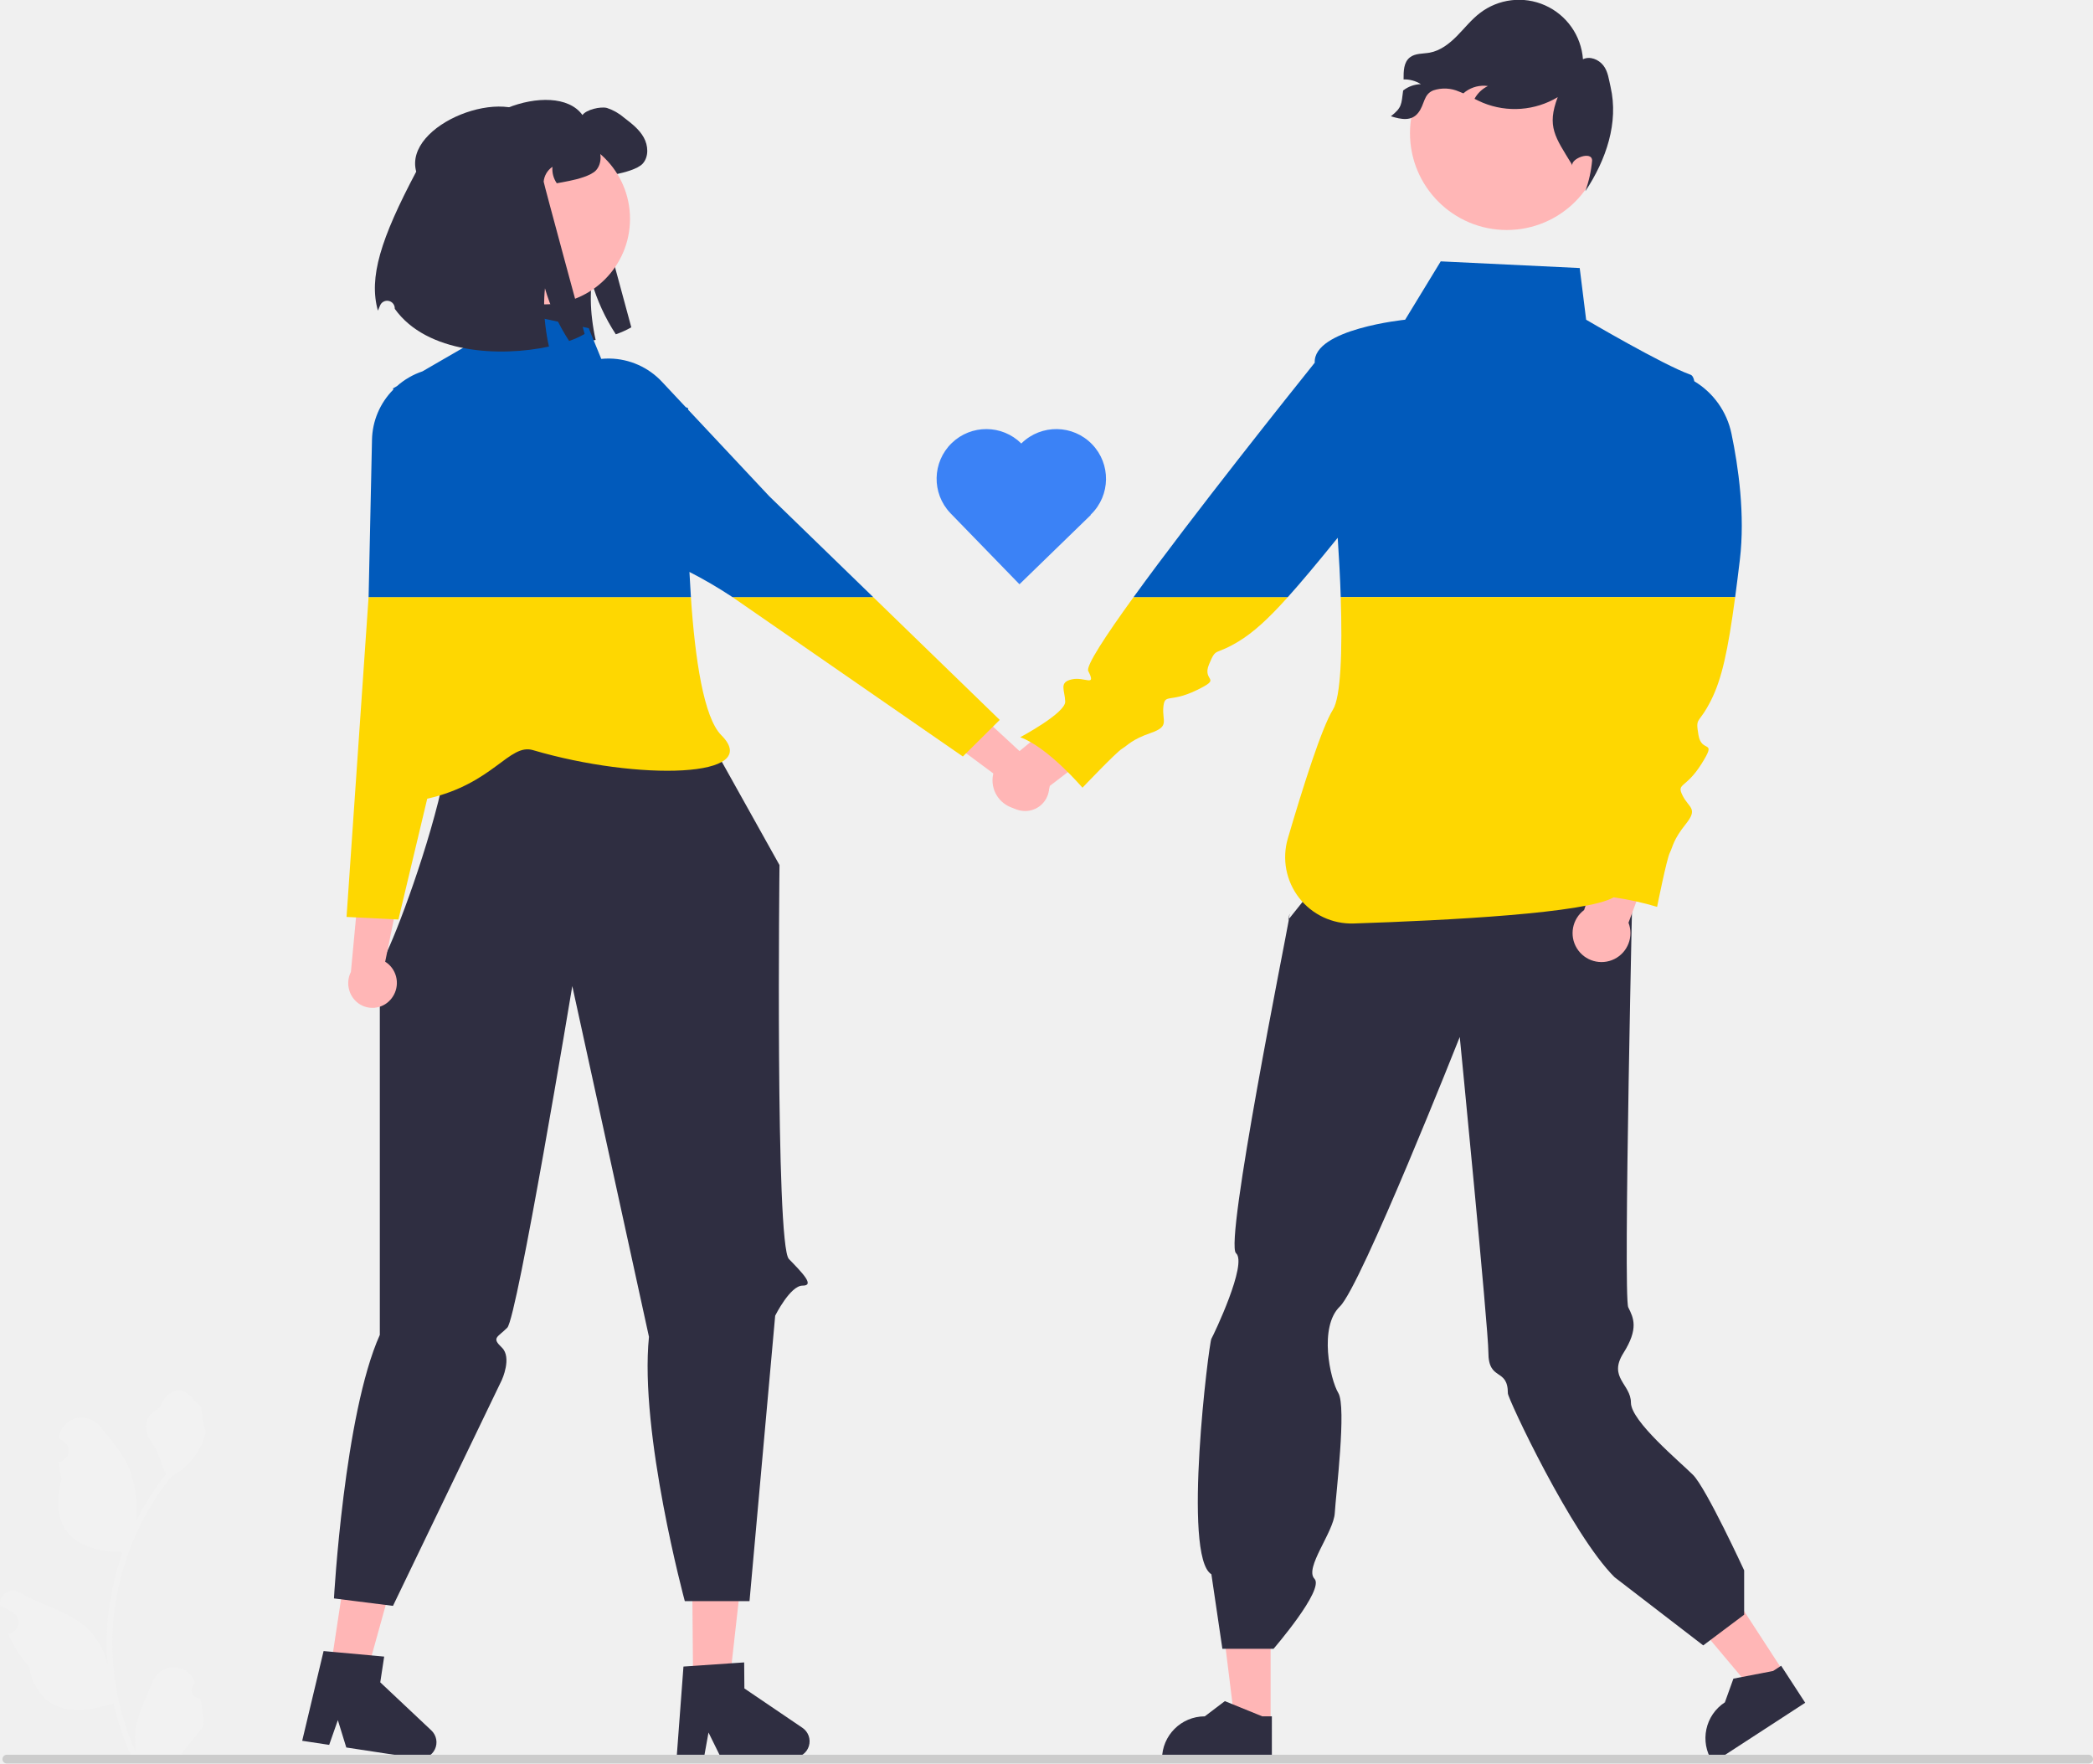
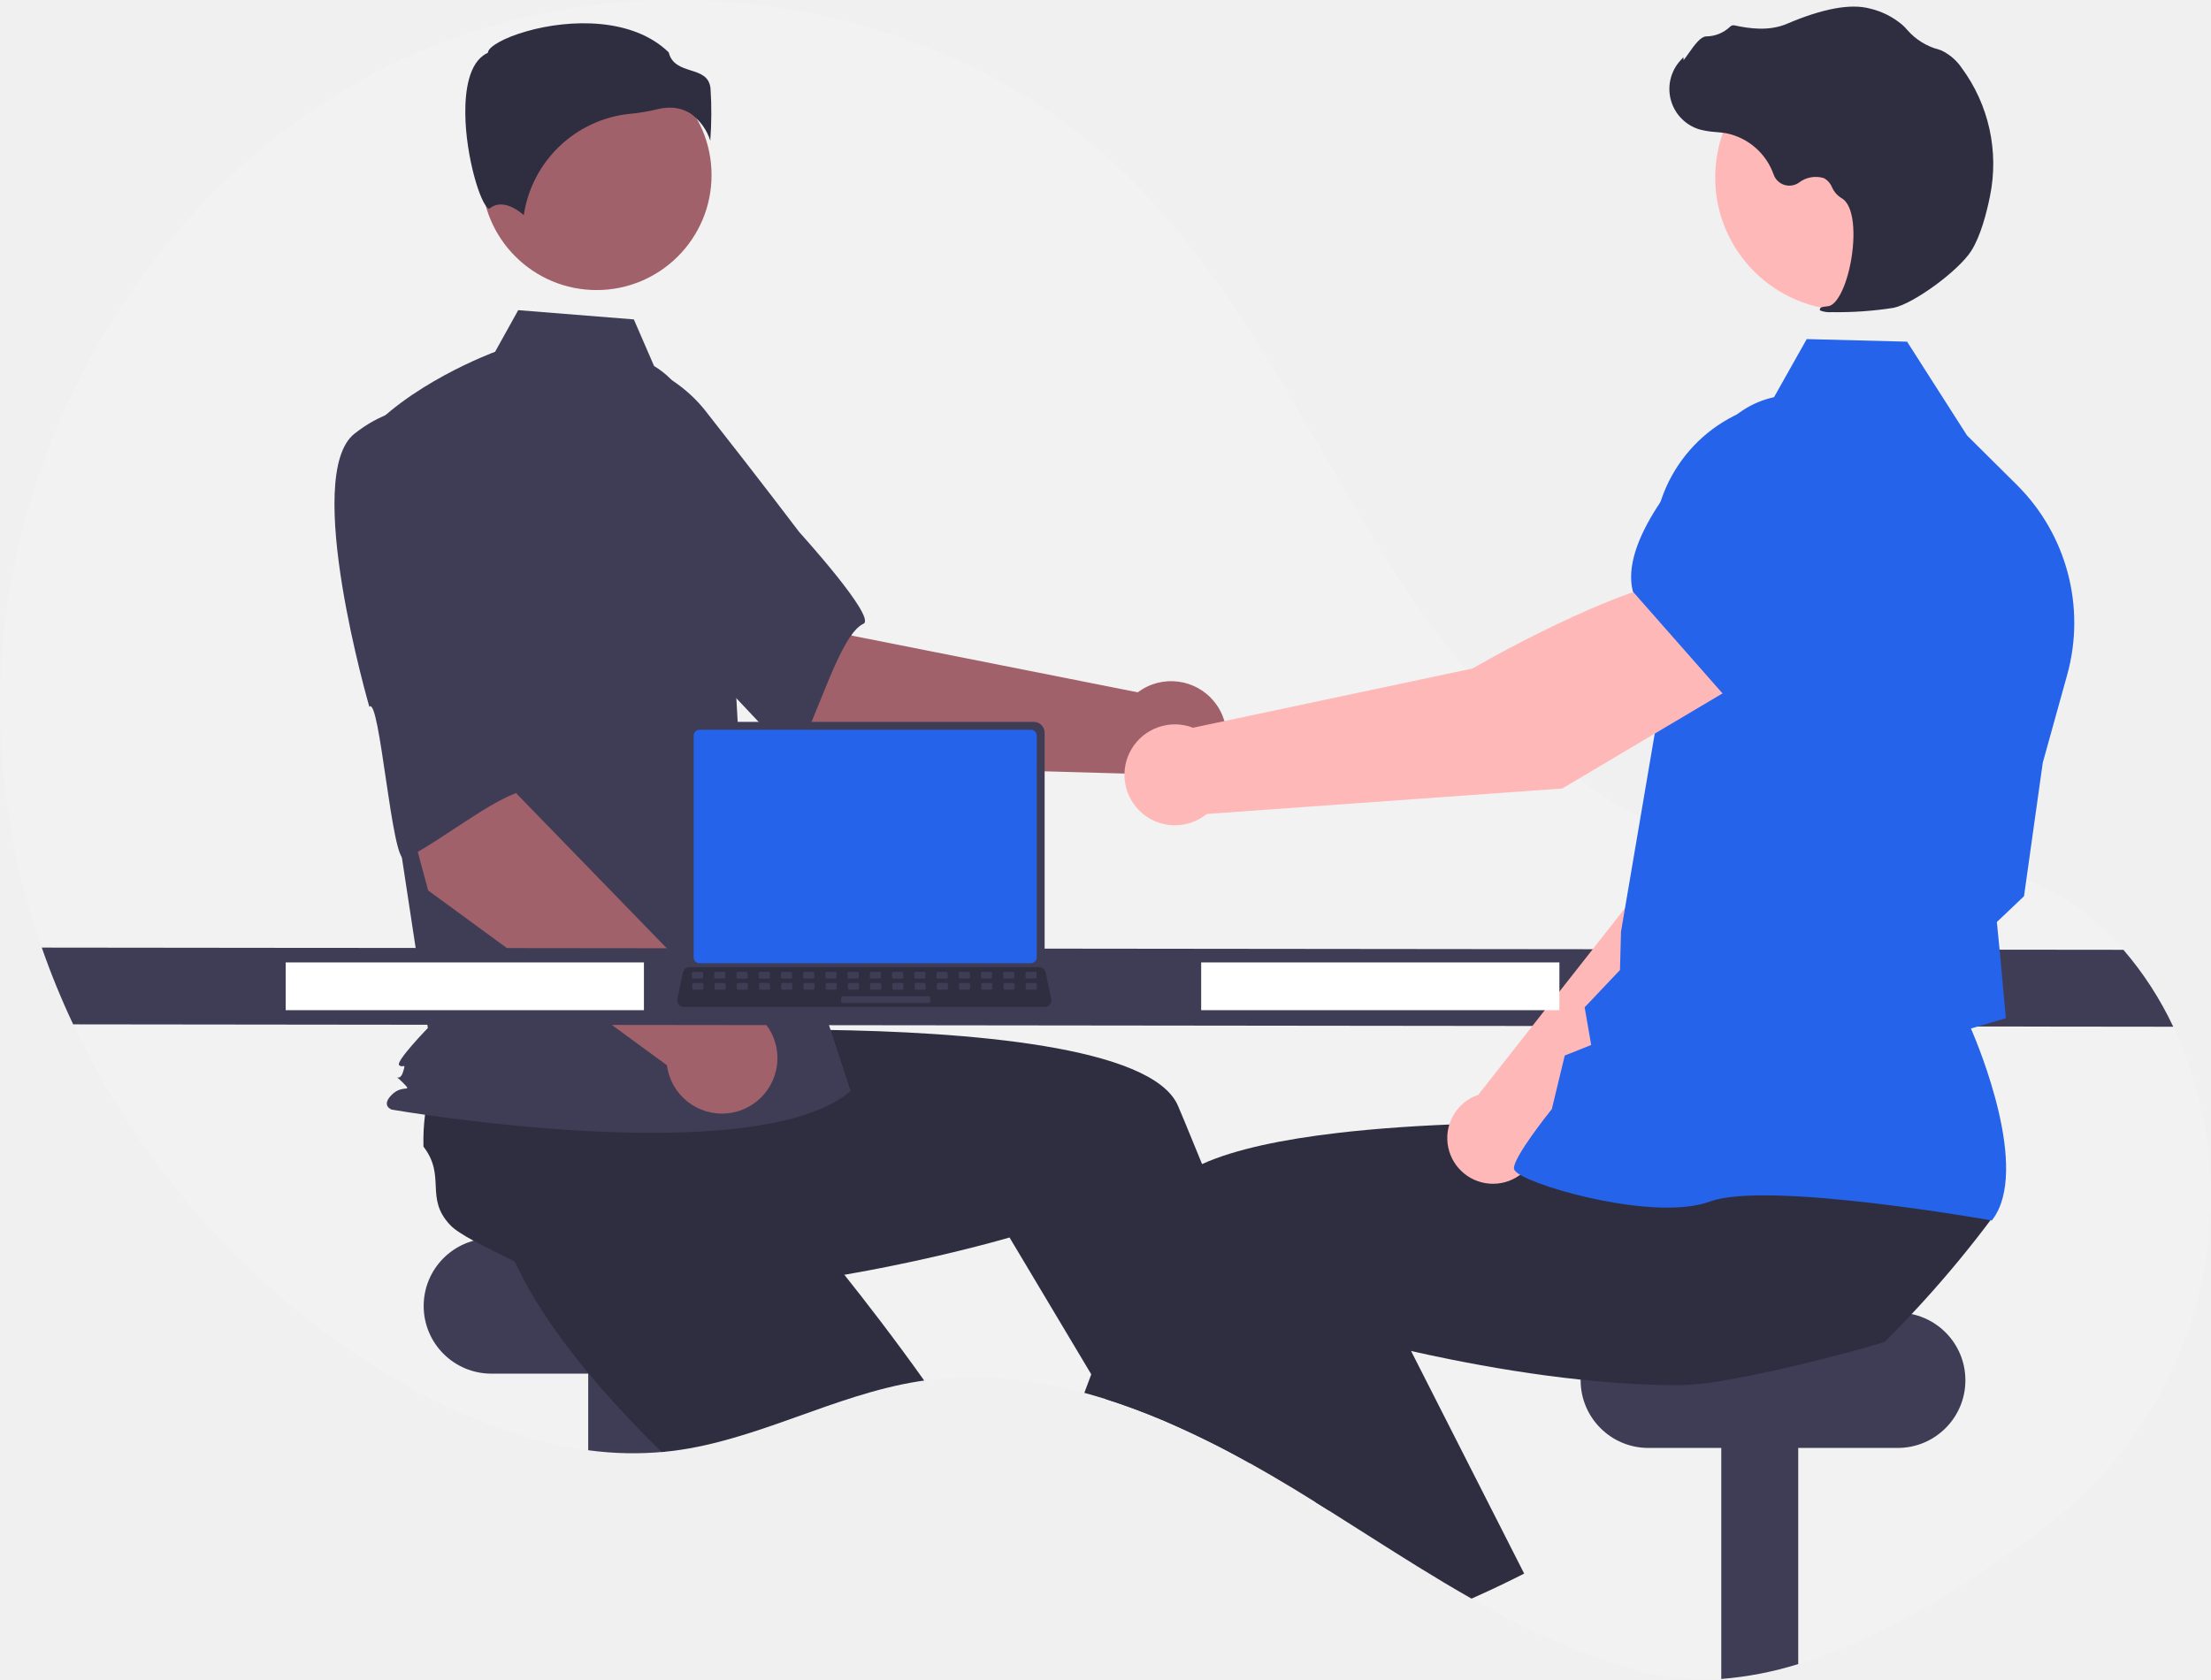
- <svg xmlns="http://www.w3.org/2000/svg" data-name="Layer 1" width="567.338" height="478.016" viewBox="0 0 567.338 478.016">
-   <path d="M441.806,255.712c-3.529-12.867,24.936-23.901,32.41-13.539,1.039-1.473,4.881-2.368,6.643-1.916a13.744,13.744,0,0,1,4.691,2.675c1.988,1.527,4.049,3.109,5.269,5.305,1.229,2.187,1.419,5.17-.235,7.068-1.311,1.509-5.179,2.485-7.149,2.883-1.374.28-2.531.506-3.525.669a6.739,6.739,0,0,1-1.175-4.456,5.47,5.47,0,0,0-2.386,4.013c-.027.334,11.108,41.304,11.108,41.304a24.287,24.287,0,0,1-4.203,1.889,52.848,52.848,0,0,1-6.553-14.28,45.762,45.762,0,0,0,.127,10.168,55.948,55.948,0,0,0,.958,5.631c-13.232,2.856-33.133,1.916-41.792-10.231l-.004-.151a2.067,2.067,0,0,0-3.993-.721c-.21.536-.403 1-.576,1.369C428.9,284.371,432.163,273.932,441.806,255.712Z" transform="translate(-316.3312 -210.9919)" fill="#2f2e41" />
-   <polygon points="187.875 456.283 197.734 456.2 202.098 417.287 187.548 417.41 187.875 456.283" fill="#ffb6b6" />
-   <path d="M533.853,679.343,518.108,668.663l-.059-7.055-3.386.227-10.496.724-2.573.171-1.868,24.935,7.396-.067,1.26-6.991,3.431,6.956,19.601-.164a4.408,4.408,0,0,0,2.439-8.055Z" transform="translate(-316.3312 -210.9919)" fill="#2f2e41" />
-   <polygon points="89.571 452.439 99.318 453.92 109.798 416.192 95.412 414.006 89.571 452.439" fill="#ffb6b6" />
-   <path d="M433.261,680.048l-13.853-13.042,1.06-6.975-3.379-.313-10.477-.95-2.568-.239-5.798,24.323,7.313,1.107,2.353-6.703,2.285,7.412,19.379,2.947a4.408,4.408,0,0,0,3.685-7.566Z" transform="translate(-316.3312 -210.9919)" fill="#2f2e41" />
-   <path d="M499.672,395.413l27.953,50.064s-1.166,102.965,2.549,106.784,7.078,7.244,3.715,7.213-7.434,8.153-7.434,8.153l-6.957,77.364h-17.543s-12.344-45.623-9.713-71.64l-20.782-95.077S456.528,568.188,453.837,570.879s-4.314,2.672-1.484,5.372,0,8.808,0,8.808l-29.498,61.221-16-2.018s2.774-49.979,12.433-71.435V471.432c-.728,8.693,33.303-79.296,12.493-72.691C438.365,396.651,499.672,395.413,499.672,395.413Z" transform="translate(-316.3312 -210.9919)" fill="#2f2e41" />
-   <path d="M422.318,481.805a6.821,6.821,0,0,0-.702-9.488,6.544,6.544,0,0,0-.876-.634l4.751-23.317-10.984-6.574-3.055,32.646a6.802,6.802,0,0,0,1.568,8.155,6.51,6.51,0,0,0,9.183-.651Q422.262,481.874,422.318,481.805Z" transform="translate(-316.3312 -210.9919)" fill="#ffb6b6" />
-   <path d="M593.233,430.754a6.821,6.821,0,0,1-5.816-7.529,6.543,6.543,0,0,1,.228-1.057l-19.113-14.177,3.782-12.229,24.082,22.251a6.802,6.802,0,0,1,4.281,7.116,6.51,6.51,0,0,1-7.268,5.651Q593.321,430.767,593.233,430.754Z" transform="translate(-316.3312 -210.9919)" fill="#ffb6b6" />
-   <circle cx="147.594" cy="59.322" r="23.183" fill="#ffb6b6" />
-   <path d="M437.826,245.399" transform="translate(-316.3312 -210.9919)" fill="#2f2e41" />
-   <polygon points="483.533 453.271 475.415 458.549 451.193 429.75 463.174 421.96 483.533 453.271" fill="#ffb6b6" />
-   <path d="M805.657,672.546,780.694,688.777l-.205-.316a11.59,11.59,0,0,1,3.398-16.034l.001-0,2.31-6.424,10.757-2.072,2.179-1.417Z" transform="translate(-316.3312 -210.9919)" fill="#2f2e41" />
-   <polygon points="344.417 467.102 334.734 467.101 330.128 429.753 344.419 429.754 344.417 467.102" fill="#ffb6b6" />
-   <path d="M661.089,688.195l-29.776-.001v-.377a11.59,11.59,0,0,1,11.59-11.589h.001l5.439-4.126,10.148,4.127,2.599 0Z" transform="translate(-316.3312 -210.9919)" fill="#2f2e41" />
-   <path d="M760.974,447.632l-86.829,1.909-8.607,10.758s.744-3.793.082.373-17.414,87.23-14.247,90.016-6.004,22.02-6.678,23.193-7.933,59.07,0,63.831l2.98,20.209h13.866s13.891-16.075,11.095-18.989,5.2-12.604,5.505-17.8,3.225-28.764.963-32.542-5.319-17.96.418-23.458,32.498-73.057,32.498-73.057,7.776,79.202,7.758,85.421c-.024,8.088,5.287,4.085,5.287,11.185,0,1.434,17.294,38.303,28.916,49.827l24.035,18.488,11.093-8.32v-12.018s-10.28-22.298-13.866-25.884-16.827-14.563-16.827-19.584-6.233-6.77-2.041-13.426,2.758-9.525,1.324-12.394,1.286-120.415,1.286-120.415Z" transform="translate(-316.3312 -210.9919)" fill="#2f2e41" />
-   <circle cx="408.437" cy="36.107" r="26.238" fill="#ffb6b6" />
-   <path d="M745.729,457.66l7.386-22.233,13.289,2.447-8.645,23.228a7.843,7.843,0,1,1-12.03-3.442Z" transform="translate(-316.3312 -210.9919)" fill="#ffb6b6" />
-   <path d="M592.555,414.694l18.096-14.878,9.942,9.152L600.901,424.017a7.843,7.843,0,1,1-8.346-9.323Z" transform="translate(-316.3312 -210.9919)" fill="#ffb6b6" />
-   <path d="M693.353,242.509c2.829.878,5.556,1.396,7.395-.924s1.359-4.973,4.095-6.092a9.679,9.679,0,0,1,6.989.324c.398.148.786.314,1.165.481.213-.185.425-.36.656-.527a8.337,8.337,0,0,1,6-1.461,8.18,8.18,0,0,0-3.633,3.467c.758.379,1.525.758,2.302,1.082a22.697,22.697,0,0,0,20.254-1.535c-3.032,7.987-.675,10.834,3.772,18.128l.176.425c-.444-1.913,5.371-4.123,5.371-1.35a33.125,33.125,0,0,1-1.849,8.32c5.704-8.588,9.069-18.636,6.859-28.278-.471-2.024-.684-4.197-1.969-5.842-1.285-1.636-3.651-2.598-5.519-1.673a17.396,17.396,0,0,0-27.992-12.48c-2.311,1.784-4.132,4.123-6.194,6.203s-4.502,3.975-7.386,4.493c-1.83.324-3.892.129-5.352,1.285-1.692,1.34-1.71,3.698-1.701,5.963a8.327,8.327,0,0,1,4.687,1.285,8.148,8.148,0,0,0-4.733,1.664.508.508,0,0,0-.074.055C696.172,239.328,696.375,240.133,693.353,242.509Z" transform="translate(-316.3312 -210.9919)" fill="#2f2e41" />
-   <path d="M370.59,671.321a2.269,2.269,0,0,1-1.645-3.933l.155-.618q-.031-.074-.062-.148a6.094,6.094,0,0,0-11.241.042c-1.839,4.428-4.179,8.864-4.756,13.546a18.029,18.029,0,0,0,.316,6.2,72.281,72.281,0,0,1-6.575-30.021,69.764,69.764,0,0,1,.433-7.783q.358-3.178.995-6.31a73.119,73.119,0,0,1,14.5-30.99,19.459,19.459,0,0,0,8.093-8.397,14.843,14.843,0,0,0,1.35-4.056c-.394.052-1.486-5.949-1.188-6.317-.549-.833-1.532-1.247-2.131-2.06-2.982-4.043-7.091-3.337-9.236,2.157-4.582,2.313-4.627,6.148-1.815,9.837,1.789,2.347,2.035,5.522,3.604,8.035-.162.207-.329.407-.491.614a73.591,73.591,0,0,0-7.681,12.169,30.592,30.592,0,0,0-1.826-14.21c-1.748-4.217-5.025-7.769-7.91-11.415a6.279,6.279,0,0,0-11.184,3.083q-.009.081-.017.161.643.363,1.259.77a3.078,3.078,0,0,1-1.241,5.602l-.063.01a30.626,30.626,0,0,0,.807,4.579c-3.702,14.316,4.29,19.53,15.701,19.764.252.129.497.258.749.381a75.115,75.115,0,0,0-4.043,19.028,71.243,71.243,0,0,0,.052,11.503l-.019-.136a18.826,18.826,0,0,0-6.427-10.87c-4.946-4.063-11.933-5.559-17.268-8.824a3.533,3.533,0,0,0-5.411,3.437l.022.143a20.677,20.677,0,0,1,2.319,1.117q.643.363,1.259.77a3.078,3.078,0,0,1-1.241,5.602l-.063.01c-.045.006-.084.013-.129.019a30.654,30.654,0,0,0,5.639,8.829c2.315,12.497,12.256,13.683,22.89,10.044h.006a75.093,75.093,0,0,0,5.044,14.726h18.02c.065-.2.123-.407.181-.607a20.474,20.474,0,0,1-4.986-.297c1.337-1.641,2.674-3.294,4.011-4.935a1.121,1.121,0,0,0,.084-.097c.678-.84,1.363-1.673,2.041-2.512l0-.001a29.99,29.99,0,0,0-.879-7.64Z" transform="translate(-316.3312 -210.9919)" fill="#f2f2f2" />
-   <path d="M316.999,687.818a1.186,1.186,0,0,0,1.19,1.19h564.29a1.19,1.19,0,1,0,0-2.38h-564.29A1.187,1.187,0,0,0,316.999,687.818Z" transform="translate(-316.3312 -210.9919)" fill="#ccc" />
-   <path d="M503.213,366.022c.111,2.279.242,4.56.394,6.82h11.261l-.161-.111A121.192,121.192,0,0,0,503.213,366.022Z" transform="translate(-316.3312 -210.9919)" fill="none" />
-   <path d="M410.267,459.537l14.065.698,7.806-32.744c17.946-4.035,22.203-15.069,28.655-13.17,28.622,8.426,62.638,7.533,51.062-4.042-4.746-4.746-7.11-20.5-8.248-37.437h-87.366Z" transform="translate(-316.3312 -210.9919)" fill="#fed701" />
-   <polygon points="198.537 161.851 260.993 205.057 270.992 195.141 236.689 161.851 198.537 161.851" fill="#fed701" />
-   <path d="M524.86,345.514,502.855,322.038c.007-.246.012-.386.012-.386l-.671-.317-6.401-6.829a19.867,19.867,0,0,0-14.211-6.326,20.389,20.389,0,0,0-2.273.092l-3.397-8.322-28.416-6.028-5.642,11.357-11.017,6.378a19.901,19.901,0,0,0-6.907,3.999l-1.076.623.08.327a19.838,19.838,0,0,0-5.77,13.604l-.914,42.49-.01.142h87.366c-.152-2.26-.283-4.541-.394-6.82a121.192,121.192,0,0,1,11.495,6.709l.161.111h38.152Z" transform="translate(-316.3312 -210.9919)" fill="#015abb" />
-   <path d="M611.318,392.877c2.271,4.488-.919,1.46-4.488,2.271-3.569.811-1.839,2.92-1.758,6.029s-12.194,9.652-12.194,9.652c7.489,2.677,16.87,13.681,16.87,13.681s9.085-9.571,10.734-10.571c1.649-1,2.569-2.46,7.787-4.272,5.218-1.811,3.028-3.19,3.407-7.029.379-3.839,1.649-1,8.976-4.542s1.379-2.19,3.407-7.029c2.028-4.84,1.379-2.19,7.976-6.191,3.965-2.405,7.904-5.937,13.384-12.033H623.607C615.895,383.496,610.644,391.544,611.318,392.877Z" transform="translate(-316.3312 -210.9919)" fill="#fed701" />
-   <path d="M787.938,362.778c1.465-12.211-.388-25.251-2.272-34.267a21.716,21.716,0,0,0-10.058-14.167c-.191-.979-.531-1.606-1.052-1.791-7.458-2.651-28.277-14.899-28.277-14.899l-1.745-14.006L706.86,281.837l-9.64,15.816s-24.972,2.51-24.509,11.652c-6.048,7.543-32.968,41.249-49.104,63.538h41.813c3.637-4.046,7.953-9.219,13.41-15.949.037-.046.072-.093.109-.139.367,5.456.649,10.914.817,16.088H786.67C787.076,369.808,787.494,366.474,787.938,362.778Z" transform="translate(-316.3312 -210.9919)" fill="#015abb" />
-   <path d="M786.67,372.843H679.756c.477,14.703.022,27.101-2.118,30.515-3.004,4.792-8.089,20.829-12.222,34.91a17.995,17.995,0,0,0,17.859,23.046c25.642-.845,63.164-2.802,70.477-7.093a81.014,81.014,0,0,1,11.758,2.584s2.588-12.94,3.45-14.665c.863-1.725.863-3.45,4.313-7.764,3.451-4.313.863-4.313-.863-7.764-1.725-3.45.863-1.725,5.176-8.626,4.313-6.901,0-2.588-.863-7.764-.863-5.176,0-2.588,3.451-9.489C783.033,395.016,784.708,387.513,786.67,372.843Z" transform="translate(-316.3312 -210.9919)" fill="#fed701" />
-   <path d="M429.153,257.519c-3.529-12.867,24.936-23.901,32.41-13.539,1.039-1.473,4.881-2.368,6.643-1.916a13.744,13.744,0,0,1,4.691,2.675c1.988,1.527,4.049,3.109,5.269,5.305,1.229,2.187,1.419,5.17-.235,7.068-1.311,1.509-5.179,2.485-7.149,2.883-1.374.28-2.531.506-3.525.669a6.739,6.739,0,0,1-1.175-4.456,5.47,5.47,0,0,0-2.386,4.013c-.027.334,11.108,41.304,11.108,41.304a24.287,24.287,0,0,1-4.203,1.889,52.848,52.848,0,0,1-6.553-14.28,45.762,45.762,0,0,0,.127,10.168,55.95,55.95,0,0,0,.958,5.631c-13.232,2.856-33.133,1.916-41.792-10.231l-.004-.151a2.067,2.067,0,0,0-3.993-.721c-.21.536-.403 1-.576,1.369C416.247,286.179,419.51,275.74,429.153,257.519Z" transform="translate(-316.3312 -210.9919)" fill="#2f2e41" />
-   <path d="M593.272,331.109l0,0c-.034.033-.065.067-.098.1a13.472,13.472,0,0,0-18.874-.102l0,0a13.472,13.472,0,0,0-.401,18.921l-.003.003.126.13,0,0,18.649,19.202L612.003,350.587l-.054-.055c.032-.031.066-.06.099-.091l0,0a13.474,13.474,0,0,0,.278-19.054l0,0A13.474,13.474,0,0,0,593.272,331.109Z" transform="translate(-316.3312 -210.9919)" fill="#3b82f6" />
+ <svg xmlns="http://www.w3.org/2000/svg" data-name="Layer 1" width="833.222" height="633.11" viewBox="0 0 833.222 633.11">
+   <path d="M954.314,708.907c-27.3,20.79-60.56,41.85-93.26,51.78a132.151,132.151,0,0,1-29,5.61,87.682,87.682,0,0,1-27.45-2.13c-23.6-5.87-45.49-16.15-66.67-28.16-6.92-3.93-13.76-8.04-20.56-12.24-11.1-6.86-22.09-13.96-33.11-20.89-1.65-1.05-3.29-2.08-4.94-3.1h-.01q-3.99-2.505-8-4.94c-.47-.29-.94-.57-1.42-.86q-7.575-4.59-15.41-8.97c-.64-.35-1.28-.71-1.92-1.06a337.758,337.758,0,0,0-31.12-15.23c-6.98-2.94-14.05-5.59-21.19-7.85h-.01c-2.73-.86-5.47-1.67-8.22-2.41a172.032,172.032,0,0,0-25.14-4.92,137.461,137.461,0,0,0-35.21.28c-.79.11-1.57.22-2.36.35-31.6,5.06-60.44,22.12-92.18,26.14-1.03.13-2.05.25-3.08.34-.44.04-.88.09-1.32.12a126.185,126.185,0,0,1-27.68-.68c-25.63-3.38-50.59-13.87-73.06-27.09-52.53-30.91-95.13-78.42-121.03-133.44a297.454,297.454,0,0,1-11.83-28.93,278.47,278.47,0,0,1-15.67-84.85c-2.43-100.36,54.6-201.05,144.14-246.44,89.55-45.39,207.35-30.38,279.57,39.35,43.81,42.3,69.16,99.62,102.13,150.83,32.97,51.2,79.83,100.11,140.27,107.57,30.79,3.8,63.01-3.55,92.52,6.01,16.34,5.3,30.28,15.44,41.51,28.36a127.185,127.185,0,0,1,18.78,29,141.927,141.927,0,0,1,8.73,23.54c.41,1.49.79,2.98,1.16,4.47C1026.974,608.507,1003.484,671.447,954.314,708.907Z" transform="translate(-183.3889 -133.445)" fill="#f2f2f2" />
+   <rect x="159.665" y="466.772" width="145" height="51" rx="25.5" fill="#3f3d56" />
+   <path d="M434.054,638.217v42.43a125.553,125.553,0,0,1-29-.56v-41.87Z" transform="translate(-183.3889 -133.445)" fill="#3f3d56" />
+   <path d="M531.674,653.817c-.79.11-1.57.22-2.36.35-31.6,5.06-60.44,22.12-92.18,26.14-1.03.13-2.05.25-3.08.34-.44.04-.88.09-1.32.12-7.75-7.59-15.5-15.67-22.78-24.04-3.95-4.53-7.77-9.15-11.36-13.83-9.32-12.08-17.22-24.5-22.44-36.7.53-5.85-3.11-19.38-4.85-29.74l-.01-.01c-.74-4.35-1.14-8.13-.77-10.56,2.12-14.02,13.57-12.41,17.09-26.15a77.5,77.5,0,0,1,10.11-7.11c.59-.35,1.19-.7,1.81-1.05l38.2-26.4,14.6,14.32,22.22,21.8,24.08,23.61-20.44,20.65s17.08,19.69,37.05,45.94C520.604,638.547,526.174,646.077,531.674,653.817Z" transform="translate(-183.3889 -133.445)" fill="#2f2e41" />
+   <path d="M861.054,638.217v122.47a132.151,132.151,0,0,1-29,5.61v-128.08Z" transform="translate(-183.3889 -133.445)" fill="#3f3d56" />
+   <rect x="595.665" y="494.772" width="145" height="51" rx="25.5" fill="#3f3d56" />
+   <path d="M669.894,693.977q-7.575-4.59-15.41-8.97c-.64-.35-1.28-.71-1.92-1.06l3.44-1.47,9.28-3.99.09-.04.1.34Z" transform="translate(-183.3889 -133.445)" fill="#ffb6b6" />
+   <path d="M684.264,702.877c-1.65-1.05-3.29-2.08-4.94-3.1h-.01q-3.99-2.505-8-4.94c-.47-.29-.94-.57-1.42-.86q-7.575-4.59-15.41-8.97c-.64-.35-1.28-.71-1.92-1.06a337.758,337.758,0,0,0-31.12-15.23c-6.98-2.94-14.05-5.59-21.19-7.85h-.01l-5.61-9.39-25.25-42.29-5.55-9.29s-18.93,5.6-45.72,10.97c-9.75,1.96-20.53,3.88-31.84,5.5-12.09,1.72-24.77,3.09-37.37,3.75-6.01.32-12,.48-17.9.43-15.25-.1-29.9-1.53-42.73-4.93-4.28-4.02-17.18-9.49-26.42-14.5h-.01c-3.88-2.1-7.1-4.11-8.79-5.9-9.74-10.3-1.42-18.33-10.08-29.57a78.018,78.018,0,0,1,.63-12.34c.09-.68.18-1.37.29-2.07l2.73-46.36,20.28-2.68,30.86-4.08,33.43-4.42,3.68,28.82s26.03-1.32,59.01-.88c52.97.72,123.85,6,133.45,28.66.9,2.13,1.8,4.28,2.7,6.43q3.21,7.71,6.36,15.5c7.61,18.8,14.87,37.78,21.5,55.72,4.12,11.16,8,21.92,11.57,31.99,2.87,8.1,5.53,15.76,7.96,22.81,2.22,6.44,4.23,12.37,6.02,17.69C683.724,701.267,683.994,702.087,684.264,702.877Z" transform="translate(-183.3889 -133.445)" fill="#2f2e41" />
+   <path d="M497.708,421.99l-64.055-54.401,41.675-42.177,29.075,47.623,107.774,21.367a20.9,20.9,0,1,1-2.97,30.678Z" transform="translate(-183.3889 -133.445)" fill="#a0616a" />
+   <path d="M377.042,296.092c-7.403,24.083,63.1,81.52,63.1,81.52.783-5.782,40.756,44.073,43.475,39.558,7.729-12.832,16.234-44.552,25.157-48.606,5.103-2.318-24.171-34.543-24.171-34.543s-14.933-19.756-34.649-44.794a53.412,53.412,0,0,0-47.084-20.961S384.445,272.009,377.042,296.092Z" transform="translate(-183.3889 -133.445)" fill="#3f3d56" />
+   <circle cx="224.825" cy="66.009" r="43.324" fill="#a0616a" />
+   <path d="M429.876,271.412c9.334,5.549,14.917,15.744,18.122,26.119a247.516,247.516,0,0,1,10.636,59.137l3.385,60.089,41.926,127.947c-36.336,30.746-172.919,6.988-172.919,6.988s-4.193-1.397,0-5.59,8.274-.478,4.082-4.671-1.302.478.095-3.715,0-1.397-1.398-2.795,10.819-13.976,10.819-13.976L333.445,447.503,319.47,299.363c16.771-20.963,50.498-33.321,50.498-33.321l8.715-15.687,43.574,3.486Z" transform="translate(-183.3889 -133.445)" fill="#3f3d56" />
+   <path d="M443.928,176.437a20.078,20.078,0,0,1,7.133,10.02,141.018,141.018,0,0,0,.093-19.659c-.511-4.601-3.75-5.636-7.5-6.835-3.387-1.083-7.218-2.307-8.248-6.774-13.619-13.248-37.326-12.58-53.55-7.959-8.928,2.543-14.065,5.81-14.524,7.724l-.095.394-.363.181c-6.882,3.441-8.221,14.306-8.133,22.815.168,16.031,5.703,34.239,8.821,35.718.165.078.207.048.278-.012h0c4.695-3.752,10.424.285,12.941,2.48a45.059,45.059,0,0,1,40.346-38.219,70.703,70.703,0,0,0,9.724-1.631,20.472,20.472,0,0,1,4.968-.652A14.137,14.137,0,0,1,443.928,176.437Z" transform="translate(-183.3889 -133.445)" fill="#2f2e41" />
+   <path d="M389.338,487.262,376.085,480.475a3.632,3.632,0,0,1,3.276-6.397l13.253,6.787a3.632,3.632,0,0,1-3.276,6.397Z" transform="translate(-183.3889 -133.445)" fill="#2563eb" />
+   <path d="M344.735,469.078l-21.801-81.162,58.259-11.028-3.133,55.709,76.547,78.818A20.9,20.9,0,1,1,434.732,534.973Z" transform="translate(-183.3889 -133.445)" fill="#a0616a" />
+   <path d="M316.972,296.916c-19.775,15.612,5.606,102.935,5.606,102.935,3.93-4.313,8.496,59.425,13.299,57.255,13.651-6.168,38.673-27.438,48.319-25.704,5.516.992-.263-42.159-.263-42.159s-1.063-24.742-3.061-56.548a53.412,53.412,0,0,0-26.836-44.001S336.747,281.305,316.972,296.916Z" transform="translate(-183.3889 -133.445)" fill="#3f3d56" />
+   <path d="M1002.384,520.457l-791.42-.9a297.454,297.454,0,0,1-11.83-28.93l784.47.83A127.185,127.185,0,0,1,1002.384,520.457Z" transform="translate(-183.3889 -133.445)" fill="#3f3d56" />
+   <path d="M750.314,730.277q-6.135,2.97-12.38,5.73c-6.92-3.93-13.76-8.04-20.56-12.24l25.22-11.08Z" transform="translate(-183.3889 -133.445)" fill="#ffb6b6" />
+   <path d="M934.194,592.477q-6.15,8.25-12.69,16.17-6.03,7.305-12.38,14.33c-1.75,1.94-3.52,3.87-5.33,5.78q-4.995,5.355-10.21,10.53c-6.26,1.97-18.94,5.44-32.53,8.68-9.89,2.35-20.26,4.58-29,6a104.486,104.486,0,0,1-14.81,1.58c-5.9.05-11.89-.11-17.9-.43-6.78-.36-13.57-.92-20.28-1.64-17.45-1.83-34.35-4.68-48.93-7.61-5.34-1.06-10.36-2.14-14.98-3.19-8.75-1.97-16.07-3.81-21.37-5.21-5.97-1.56-9.37-2.57-9.37-2.57l-14.95,25.04-7.76,12.99-5.7,9.55-1.52,2.53c-.64-.35-1.28-.71-1.92-1.06a337.758,337.758,0,0,0-31.12-15.23c-6.98-2.94-14.05-5.59-21.19-7.85h-.01c-2.73-.86-5.47-1.67-8.22-2.41q1.29-3.465,2.61-6.98,2.46-6.555,5.02-13.23c3.69-9.64,7.51-19.42,11.44-29.15,3.22-7.99,6.5-15.95,9.82-23.8,1.53-3.62,4.64-6.8,8.99-9.59a52.323,52.323,0,0,1,6.49-3.48c12.45-5.67,30.79-9.36,51-11.73,1.67-.19,3.35-.38,5.04-.56,16.73-1.76,34.48-2.67,51.08-3.09,8.31-.21,16.33-.29,23.79-.3q3.615,0,7.03.02h.01c6.15.03,11.81.12,16.79.22.97.02,1.91.05,2.83.07h.01c.62.01,1.23.03,1.83.04,10.89.28,17.57.62,17.57.62l2.59-20.32.53-4.1.5-3.9v-.01l.06-.49.41-.01,7.2-.14,60.52-1.18,33.06-.65-5.24,22.46-8.65,37.06C905.234,592.097,934.494,587.507,934.194,592.477Z" transform="translate(-183.3889 -133.445)" fill="#2f2e41" />
+   <path d="M757.774,726.577c-2.47,1.26-4.96,2.5-7.46,3.7q-6.135,2.97-12.38,5.73c-6.92-3.93-13.76-8.04-20.56-12.24-11.1-6.86-22.09-13.96-33.11-20.89-1.65-1.05-3.29-2.08-4.94-3.1h-.01c-4.54-6.74-9.17-13.76-13.84-20.99-.07-.1-.13-.2-.19-.3q-1.8-2.76-3.58-5.56c-7.47-11.7-14.98-23.9-22.27-36.36l18.46-8.62,34.32-16.02,5.92-2.76,17.02,33.51,15.18,29.89,3.38,6.65Z" transform="translate(-183.3889 -133.445)" fill="#2f2e41" />
+   <path d="M762.946,565.695l87.501-84.384,24.252-68.67L838.926,397.086c-18.375,17.601-38.237,72.424-38.237,72.424L740.477,546.115c-.469.161-.937.331-1.399.535a17.231,17.231,0,1,0,23.869,19.045Z" transform="translate(-183.3889 -133.445)" fill="#ffb8b8" />
+   <path d="M828.86,404.753l45.375,14.405.171-.028c16.889-2.829,30.903-30.412,39.684-53.054a31.596,31.596,0,0,0-16.087-40.025h0a31.666,31.666,0,0,0-33.165,4.184l-23.301,19.039Z" transform="translate(-183.3889 -133.445)" fill="#2563eb" />
+   <path d="M934.012,593.49l.265-.352c14.157-18.776-5.206-65.273-8.133-72.017l13.164-3.899-2.294-25.064-1.105-11.176L946.143,471.262l.034-.248,7.039-50.092,9.21-33.154A73.285,73.285,0,0,0,943.465,316.233L924.638,297.54l-22.556-35.306-37.819-.976-13.6,24.159a55.141,55.141,0,0,0-44.103,55.179l1.28,64.316L794.269,484.598l-.381,14.475-13.319,14.055,2.462,14.21-9.963,3.969-4.875,20.191c-1.862,2.33-14.156,17.87-14.268,22.202-.017.65.447,1.292,1.459,2.016,7.958,5.694,52.437,18.031,72.456,10.614,21.323-7.894,104.895,6.932,105.737,7.083Z" transform="translate(-183.3889 -133.445)" fill="#2563eb" />
+   <circle cx="696.48" cy="66.885" r="50.104" fill="#ffb8b8" />
+   <path d="M873.756,251.104a136.267,136.267,0,0,0,23.181-1.62c7.599-1.545,24.599-14.003,29.339-21.5h0c3.521-5.57,5.772-14.268,7.042-20.583a60.914,60.914,0,0,0-10.654-48.358,19.245,19.245,0,0,0-7.773-6.634c-.278-.109-.565-.205-.855-.288a23.745,23.745,0,0,1-11.812-7.309,19.586,19.586,0,0,0-1.964-2.021,29.248,29.248,0,0,0-12.203-6.127c-7.254-1.941-17.752-.014-31.202,5.733-6.757,2.888-14.147,1.843-19.832.609a1.86,1.86,0,0,0-1.751.6,13.132,13.132,0,0,1-8.925,3.558c-2.032.089-4.164,2.903-6.741,6.572-.585.833-1.267,1.805-1.759,2.396l-.066-1.136-1.149,1.267a15.935,15.935,0,0,0,7.194,25.961,31.076,31.076,0,0,0,6.25.996c1.279.115,2.602.234,3.87.454a24.025,24.025,0,0,1,17.853,15.59,6.283,6.283,0,0,0,9.483,3.05,10.381,10.381,0,0,1,9.459-1.722,6.891,6.891,0,0,1,3.046,3.455,8.98,8.98,0,0,0,3.408,3.976c5.15,2.655,5.505,14.417,3.655,24.222-1.783,9.451-5.307,16.288-8.57,16.626-2.512.26-2.799.438-2.981.883l-.162.398.282.372A10.261,10.261,0,0,0,873.756,251.104Z" transform="translate(-183.3889 -133.445)" fill="#2f2e41" />
+   <path d="M841.302,389.605l-19.319-38.516c-28.041,1.915-83.695,34.337-83.695,34.337L632.99,407.752a19.023,19.023,0,1,0,5.186,32.508L772.123,430.659Z" transform="translate(-183.3889 -133.445)" fill="#ffb8b8" />
+   <path d="M833.51,395.929l50.454-37.495,8.887-32.027a34.982,34.982,0,0,0-10.521-35.394h0a34.899,34.899,0,0,0-47.624,1.537c-18.987,18.951-40.642,45.39-35.99,63.723l.047.186Z" transform="translate(-183.3889 -133.445)" fill="#2563eb" />
+   <rect x="452.665" y="362.772" width="135" height="18" fill="#fff" />
+   <rect x="107.665" y="362.772" width="135" height="18" fill="#fff" />
+   <path d="M441.818,409.655v85.704a4.122,4.122,0,0,0,4.119,4.119H572.941a4.122,4.122,0,0,0,4.119-4.119v-85.704a4.124,4.124,0,0,0-4.119-4.115H445.937A4.124,4.124,0,0,0,441.818,409.655Z" transform="translate(-183.3889 -133.445)" fill="#3f3d56" />
+   <path d="M444.797,410.722v83.58a2.205,2.205,0,0,0,2.201,2.201H571.884a2.205,2.205,0,0,0,2.201-2.201V410.722a2.206,2.206,0,0,0-2.201-2.206H446.999A2.206,2.206,0,0,0,444.797,410.722Z" transform="translate(-183.3889 -133.445)" fill="#2563eb" />
+   <path d="M439.161,512.074a2.47,2.47,0,0,0,1.943.93h135.992A2.502,2.502,0,0,0,579.543,509.988l-2.111-10.027a2.507,2.507,0,0,0-1.558-1.818,2.425,2.425,0,0,0-.888-.168H443.208a2.425,2.425,0,0,0-.888.168,2.507,2.507,0,0,0-1.558,1.818l-2.111,10.027A2.5,2.5,0,0,0,439.161,512.074Z" transform="translate(-183.3889 -133.445)" fill="#2f2e41" />
+   <rect x="569.832" y="499.781" width="4.188" height="2.513" rx="0.488" transform="translate(960.4626 868.6308) rotate(-180)" fill="#3f3d56" />
+   <rect x="561.455" y="499.781" width="4.188" height="2.513" rx="0.488" transform="translate(943.7086 868.6308) rotate(-180)" fill="#3f3d56" />
+   <rect x="553.078" y="499.781" width="4.188" height="2.513" rx="0.488" transform="translate(926.9547 868.6308) rotate(-180)" fill="#3f3d56" />
+   <rect x="544.701" y="499.781" width="4.188" height="2.513" rx="0.488" transform="translate(910.2007 868.6308) rotate(-180)" fill="#3f3d56" />
+   <rect x="536.324" y="499.781" width="4.188" height="2.513" rx="0.488" transform="translate(893.4467 868.6308) rotate(-180)" fill="#3f3d56" />
+   <rect x="527.947" y="499.781" width="4.188" height="2.513" rx="0.488" transform="translate(876.6928 868.6308) rotate(-180)" fill="#3f3d56" />
+   <rect x="519.57" y="499.781" width="4.188" height="2.513" rx="0.488" transform="translate(859.9388 868.6308) rotate(-180)" fill="#3f3d56" />
+   <rect x="511.193" y="499.781" width="4.188" height="2.513" rx="0.488" transform="translate(843.1848 868.6308) rotate(-180)" fill="#3f3d56" />
+   <rect x="502.816" y="499.781" width="4.188" height="2.513" rx="0.488" transform="translate(826.4309 868.6308) rotate(-180)" fill="#3f3d56" />
+   <rect x="494.439" y="499.781" width="4.188" height="2.513" rx="0.488" transform="translate(809.6769 868.6308) rotate(-180)" fill="#3f3d56" />
+   <rect x="486.062" y="499.781" width="4.188" height="2.513" rx="0.488" transform="translate(792.9229 868.6308) rotate(-180)" fill="#3f3d56" />
+   <rect x="477.685" y="499.781" width="4.188" height="2.513" rx="0.488" transform="translate(776.169 868.6308) rotate(-180)" fill="#3f3d56" />
+   <rect x="469.308" y="499.781" width="4.188" height="2.513" rx="0.488" transform="translate(759.415 868.6308) rotate(-180)" fill="#3f3d56" />
+   <rect x="460.931" y="499.781" width="4.188" height="2.513" rx="0.488" transform="translate(742.6611 868.6308) rotate(-180)" fill="#3f3d56" />
+   <rect x="452.554" y="499.781" width="4.188" height="2.513" rx="0.488" transform="translate(725.9071 868.6308) rotate(-180)" fill="#3f3d56" />
+   <rect x="444.177" y="499.781" width="4.188" height="2.513" rx="0.488" transform="translate(709.1531 868.6308) rotate(-180)" fill="#3f3d56" />
+   <rect x="569.931" y="503.97" width="4.188" height="2.513" rx="0.488" transform="translate(960.6605 877.0078) rotate(-180)" fill="#3f3d56" />
+   <rect x="561.554" y="503.97" width="4.188" height="2.513" rx="0.488" transform="translate(943.9066 877.0078) rotate(-180)" fill="#3f3d56" />
+   <rect x="553.177" y="503.97" width="4.188" height="2.513" rx="0.488" transform="translate(927.1526 877.0078) rotate(-180)" fill="#3f3d56" />
+   <rect x="544.8" y="503.97" width="4.188" height="2.513" rx="0.488" transform="translate(910.3987 877.0078) rotate(-180)" fill="#3f3d56" />
+   <rect x="536.423" y="503.97" width="4.188" height="2.513" rx="0.488" transform="translate(893.6447 877.0078) rotate(-180)" fill="#3f3d56" />
+   <rect x="528.046" y="503.97" width="4.188" height="2.513" rx="0.488" transform="translate(876.8907 877.0078) rotate(-180)" fill="#3f3d56" />
+   <rect x="519.669" y="503.97" width="4.188" height="2.513" rx="0.488" transform="translate(860.1368 877.0078) rotate(-180)" fill="#3f3d56" />
+   <rect x="511.292" y="503.97" width="4.188" height="2.513" rx="0.488" transform="translate(843.3828 877.0078) rotate(-180)" fill="#3f3d56" />
+   <rect x="502.915" y="503.97" width="4.188" height="2.513" rx="0.488" transform="translate(826.6288 877.0078) rotate(-180)" fill="#3f3d56" />
+   <rect x="494.538" y="503.97" width="4.188" height="2.513" rx="0.488" transform="translate(809.8749 877.0078) rotate(-180)" fill="#3f3d56" />
+   <rect x="486.161" y="503.97" width="4.188" height="2.513" rx="0.488" transform="translate(793.1209 877.0078) rotate(-180)" fill="#3f3d56" />
+   <rect x="477.784" y="503.97" width="4.188" height="2.513" rx="0.488" transform="translate(776.3669 877.0078) rotate(-180)" fill="#3f3d56" />
+   <rect x="469.407" y="503.97" width="4.188" height="2.513" rx="0.488" transform="translate(759.613 877.0078) rotate(-180)" fill="#3f3d56" />
+   <rect x="461.03" y="503.97" width="4.188" height="2.513" rx="0.488" transform="translate(742.859 877.0078) rotate(-180)" fill="#3f3d56" />
+   <rect x="452.653" y="503.97" width="4.188" height="2.513" rx="0.488" transform="translate(726.1051 877.0078) rotate(-180)" fill="#3f3d56" />
+   <rect x="444.276" y="503.97" width="4.188" height="2.513" rx="0.488" transform="translate(709.3511 877.0078) rotate(-180)" fill="#3f3d56" />
+   <rect x="500.402" y="508.996" width="33.508" height="2.513" rx="0.488" transform="translate(850.9221 887.0602) rotate(-180)" fill="#3f3d56" />
</svg>
